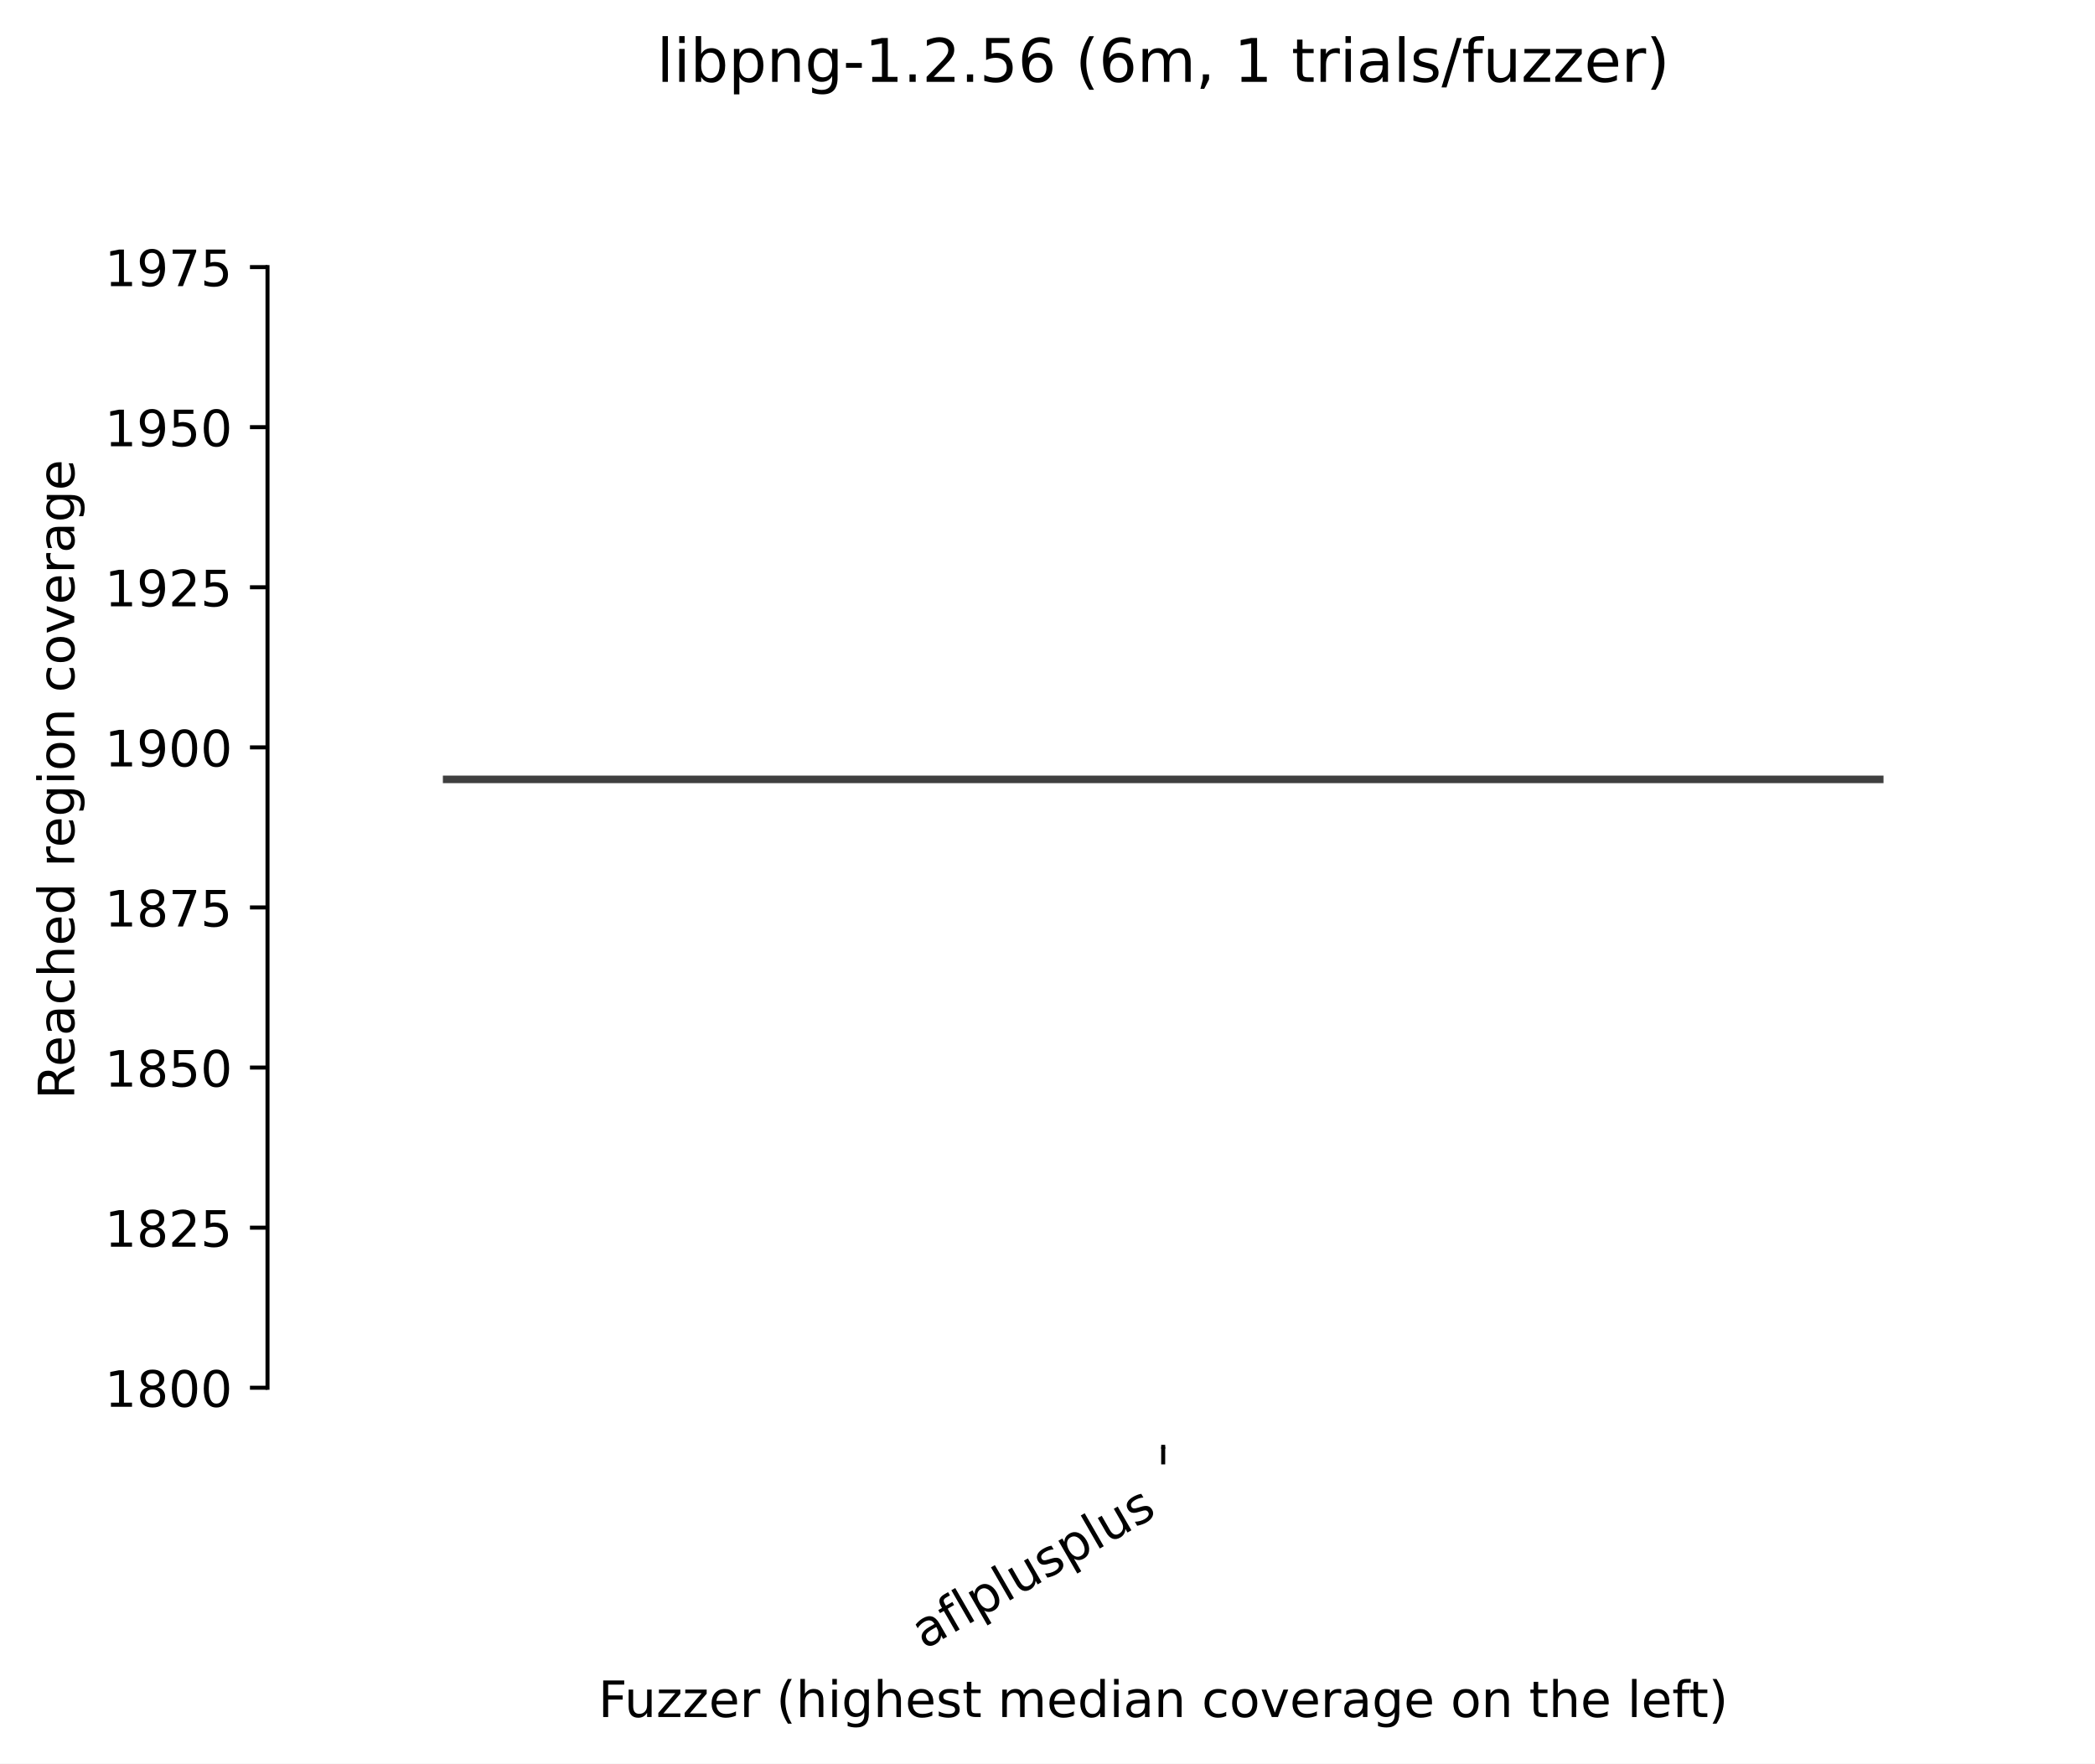
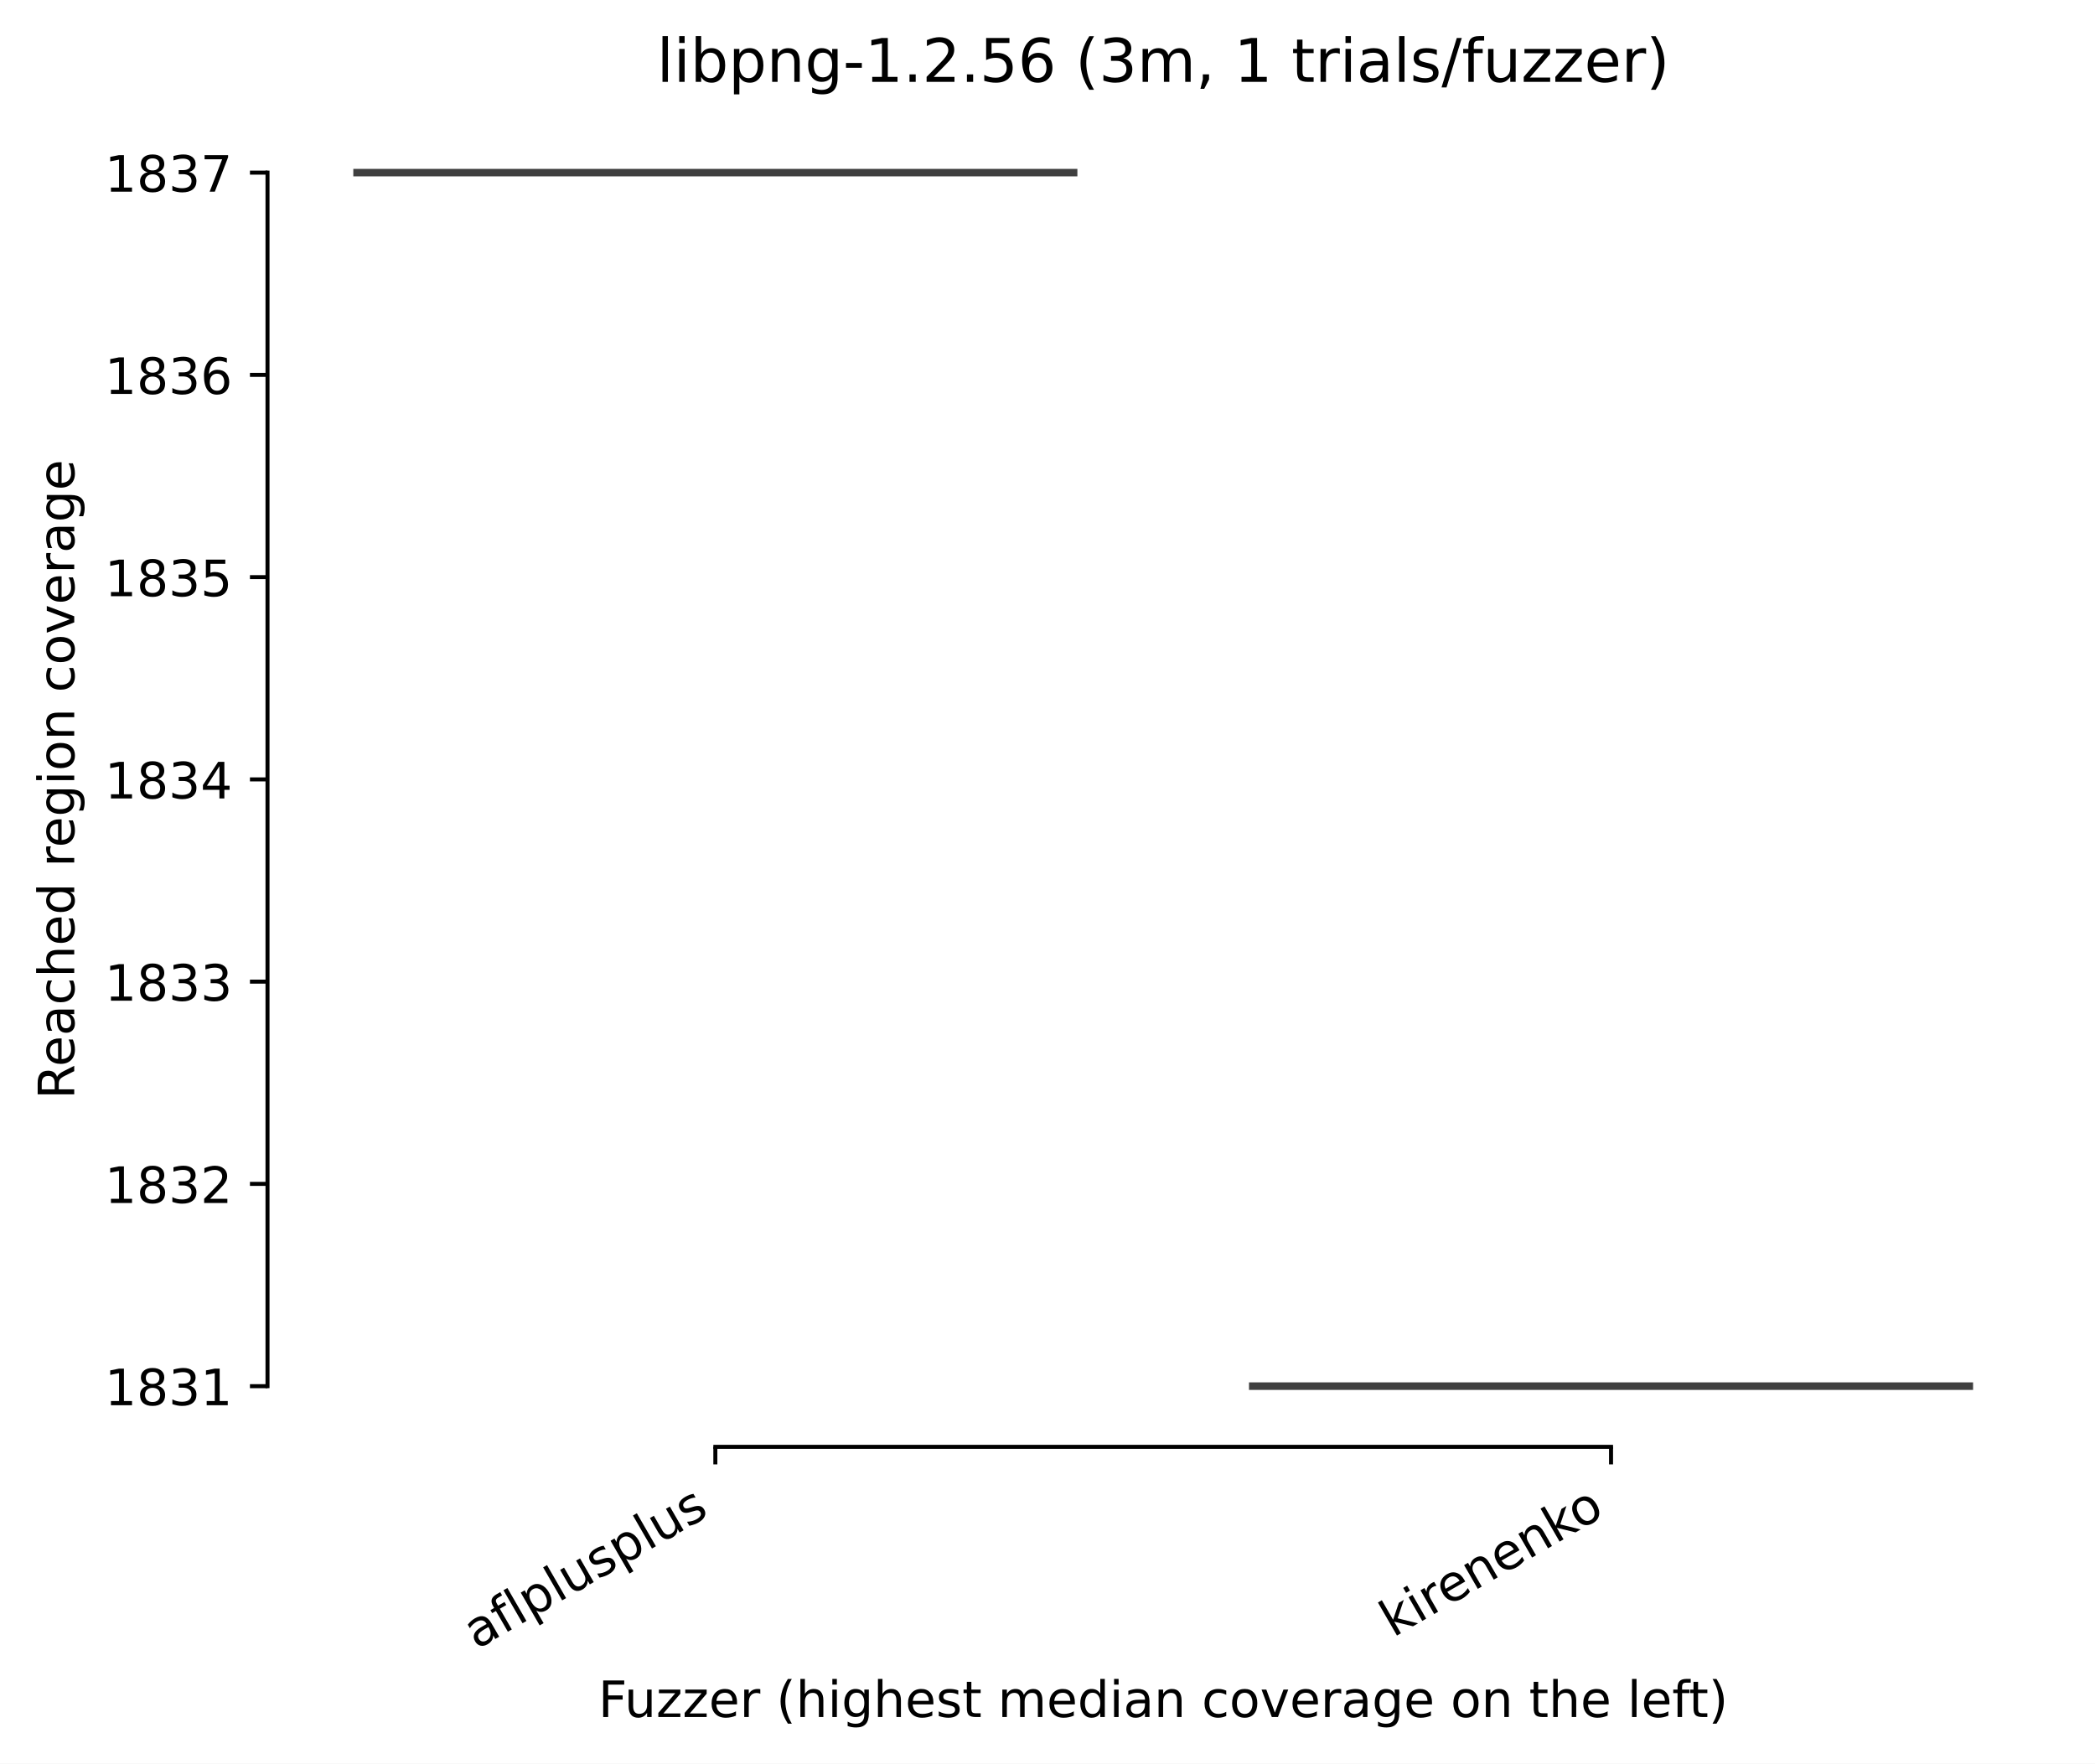
<svg xmlns="http://www.w3.org/2000/svg" xmlns:xlink="http://www.w3.org/1999/xlink" height="351.576pt" version="1.1" viewBox="0 0 417.648 351.576" width="417.648pt">
  <defs>
    <style type="text/css">*{stroke-linecap:butt;stroke-linejoin:round;}</style>
  </defs>
  <g id="figure_1">
    <g id="patch_1">
      <path d="M 0 351.576  L 417.648 351.576  L 417.648 0  L 0 0  z " style="fill:#ffffff;" />
    </g>
    <g id="axes_1">
      <g id="patch_2">
        <path d="M 53.328 288.43  L 410.448 288.43  L 410.448 22.318  L 53.328 22.318  z " style="fill:#ffffff;" />
      </g>
      <g id="matplotlib.axis_1">
        <g id="xtick_1">
          <g id="line2d_1">
            <defs>
-               <path d="M 0 0  L 0 3.5  " id="m49a116d336" style="stroke:#000000;stroke-width:0.8;" />
+               <path d="M 0 0  L 0 3.5  " id="m35f23ca3b6" style="stroke:#000000;stroke-width:0.8;" />
            </defs>
            <g>
-               <use style="stroke:#000000;stroke-width:0.8;" x="231.888" xlink:href="#m49a116d336" y="288.43" />
+               <use style="stroke:#000000;stroke-width:0.8;" x="142.608" xlink:href="#m35f23ca3b6" y="288.43" />
            </g>
          </g>
          <g id="text_1">
-             <g transform="translate(184.2791 328.8973)rotate(-30)scale(0.1 -0.1)">
+             <g transform="translate(94.99912 328.8973)rotate(-30)scale(0.1 -0.1)">
              <defs>
                <path d="M 34.281 27.484  Q 23.391 27.484 19.188 25  Q 14.984 22.516 14.984 16.5  Q 14.984 11.719 18.141 8.906  Q 21.297 6.109 26.703 6.109  Q 34.188 6.109 38.703 11.406  Q 43.219 16.703 43.219 25.484  L 43.219 27.484  z M 52.203 31.203  L 52.203 0  L 43.219 0  L 43.219 8.297  Q 40.141 3.328 35.547 0.953  Q 30.953 -1.422 24.312 -1.422  Q 15.922 -1.422 10.953 3.297  Q 6 8.016 6 15.922  Q 6 25.141 12.172 29.828  Q 18.359 34.516 30.609 34.516  L 43.219 34.516  L 43.219 35.406  Q 43.219 41.609 39.141 45  Q 35.062 48.391 27.688 48.391  Q 23 48.391 18.547 47.266  Q 14.109 46.141 10.016 43.891  L 10.016 52.203  Q 14.938 54.109 19.578 55.047  Q 24.219 56 28.609 56  Q 40.484 56 46.344 49.844  Q 52.203 43.703 52.203 31.203  z " id="DejaVuSans-97" />
                <path d="M 37.109 75.984  L 37.109 68.5  L 28.516 68.5  Q 23.688 68.5 21.797 66.547  Q 19.922 64.594 19.922 59.516  L 19.922 54.688  L 34.719 54.688  L 34.719 47.703  L 19.922 47.703  L 19.922 0  L 10.891 0  L 10.891 47.703  L 2.297 47.703  L 2.297 54.688  L 10.891 54.688  L 10.891 58.5  Q 10.891 67.625 15.141 71.797  Q 19.391 75.984 28.609 75.984  z " id="DejaVuSans-102" />
                <path d="M 9.422 75.984  L 18.406 75.984  L 18.406 0  L 9.422 0  z " id="DejaVuSans-108" />
                <path d="M 18.109 8.203  L 18.109 -20.797  L 9.078 -20.797  L 9.078 54.688  L 18.109 54.688  L 18.109 46.391  Q 20.953 51.266 25.266 53.625  Q 29.594 56 35.594 56  Q 45.562 56 51.781 48.094  Q 58.016 40.188 58.016 27.297  Q 58.016 14.406 51.781 6.484  Q 45.562 -1.422 35.594 -1.422  Q 29.594 -1.422 25.266 0.953  Q 20.953 3.328 18.109 8.203  z M 48.688 27.297  Q 48.688 37.203 44.609 42.844  Q 40.531 48.484 33.406 48.484  Q 26.266 48.484 22.188 42.844  Q 18.109 37.203 18.109 27.297  Q 18.109 17.391 22.188 11.75  Q 26.266 6.109 33.406 6.109  Q 40.531 6.109 44.609 11.75  Q 48.688 17.391 48.688 27.297  z " id="DejaVuSans-112" />
                <path d="M 8.5 21.578  L 8.5 54.688  L 17.484 54.688  L 17.484 21.922  Q 17.484 14.156 20.5 10.266  Q 23.531 6.391 29.594 6.391  Q 36.859 6.391 41.078 11.031  Q 45.312 15.672 45.312 23.688  L 45.312 54.688  L 54.297 54.688  L 54.297 0  L 45.312 0  L 45.312 8.406  Q 42.047 3.422 37.719 1  Q 33.406 -1.422 27.688 -1.422  Q 18.266 -1.422 13.375 4.438  Q 8.5 10.297 8.5 21.578  z M 31.109 56  z " id="DejaVuSans-117" />
                <path d="M 44.281 53.078  L 44.281 44.578  Q 40.484 46.531 36.375 47.5  Q 32.281 48.484 27.875 48.484  Q 21.188 48.484 17.844 46.438  Q 14.5 44.391 14.5 40.281  Q 14.5 37.156 16.891 35.375  Q 19.281 33.594 26.516 31.984  L 29.594 31.297  Q 39.156 29.25 43.188 25.516  Q 47.219 21.781 47.219 15.094  Q 47.219 7.469 41.188 3.016  Q 35.156 -1.422 24.609 -1.422  Q 20.219 -1.422 15.453 -0.562  Q 10.688 0.297 5.422 2  L 5.422 11.281  Q 10.406 8.688 15.234 7.391  Q 20.062 6.109 24.812 6.109  Q 31.156 6.109 34.562 8.281  Q 37.984 10.453 37.984 14.406  Q 37.984 18.062 35.516 20.016  Q 33.062 21.969 24.703 23.781  L 21.578 24.516  Q 13.234 26.266 9.516 29.906  Q 5.812 33.547 5.812 39.891  Q 5.812 47.609 11.281 51.797  Q 16.75 56 26.812 56  Q 31.781 56 36.172 55.266  Q 40.578 54.547 44.281 53.078  z " id="DejaVuSans-115" />
              </defs>
              <use xlink:href="#DejaVuSans-97" />
              <use x="61.279" xlink:href="#DejaVuSans-102" />
              <use x="96.484" xlink:href="#DejaVuSans-108" />
              <use x="124.268" xlink:href="#DejaVuSans-112" />
              <use x="187.744" xlink:href="#DejaVuSans-108" />
              <use x="215.527" xlink:href="#DejaVuSans-117" />
              <use x="278.906" xlink:href="#DejaVuSans-115" />
              <use x="331.006" xlink:href="#DejaVuSans-112" />
              <use x="394.482" xlink:href="#DejaVuSans-108" />
              <use x="422.266" xlink:href="#DejaVuSans-117" />
              <use x="485.645" xlink:href="#DejaVuSans-115" />
            </g>
          </g>
        </g>
-         <g id="text_2">
+         <g id="xtick_2">
+           <g id="line2d_2">
+             <g>
+               <use style="stroke:#000000;stroke-width:0.8;" x="321.168" xlink:href="#m35f23ca3b6" y="288.43" />
+             </g>
+           </g>
+           <g id="text_2">
+             <g transform="translate(277.7079 326.502)rotate(-30)scale(0.1 -0.1)">
+               <defs>
+                 <path d="M 9.078 75.984  L 18.109 75.984  L 18.109 31.109  L 44.922 54.688  L 56.391 54.688  L 27.391 29.109  L 57.625 0  L 45.906 0  L 18.109 26.703  L 18.109 0  L 9.078 0  z " id="DejaVuSans-107" />
+                 <path d="M 9.422 54.688  L 18.406 54.688  L 18.406 0  L 9.422 0  z M 9.422 75.984  L 18.406 75.984  L 18.406 64.594  L 9.422 64.594  z " id="DejaVuSans-105" />
+                 <path d="M 41.109 46.297  Q 39.594 47.172 37.812 47.578  Q 36.031 48 33.891 48  Q 26.266 48 22.188 43.047  Q 18.109 38.094 18.109 28.812  L 18.109 0  L 9.078 0  L 9.078 54.688  L 18.109 54.688  L 18.109 46.188  Q 20.953 51.172 25.484 53.578  Q 30.031 56 36.531 56  Q 37.453 56 38.578 55.875  Q 39.703 55.766 41.062 55.516  z " id="DejaVuSans-114" />
+                 <path d="M 56.203 29.594  L 56.203 25.203  L 14.891 25.203  Q 15.484 15.922 20.484 11.062  Q 25.484 6.203 34.422 6.203  Q 39.594 6.203 44.453 7.469  Q 49.312 8.734 54.109 11.281  L 54.109 2.781  Q 49.266 0.734 44.188 -0.344  Q 39.109 -1.422 33.891 -1.422  Q 20.797 -1.422 13.156 6.188  Q 5.516 13.812 5.516 26.812  Q 5.516 40.234 12.766 48.109  Q 20.016 56 32.328 56  Q 43.359 56 49.781 48.891  Q 56.203 41.797 56.203 29.594  z M 47.219 32.234  Q 47.125 39.594 43.094 43.984  Q 39.062 48.391 32.422 48.391  Q 24.906 48.391 20.391 44.141  Q 15.875 39.891 15.188 32.172  z " id="DejaVuSans-101" />
+                 <path d="M 54.891 33.016  L 54.891 0  L 45.906 0  L 45.906 32.719  Q 45.906 40.484 42.875 44.328  Q 39.844 48.188 33.797 48.188  Q 26.516 48.188 22.312 43.547  Q 18.109 38.922 18.109 30.906  L 18.109 0  L 9.078 0  L 9.078 54.688  L 18.109 54.688  L 18.109 46.188  Q 21.344 51.125 25.703 53.562  Q 30.078 56 35.797 56  Q 45.219 56 50.047 50.172  Q 54.891 44.344 54.891 33.016  z " id="DejaVuSans-110" />
+                 <path d="M 30.609 48.391  Q 23.391 48.391 19.188 42.75  Q 14.984 37.109 14.984 27.297  Q 14.984 17.484 19.156 11.844  Q 23.344 6.203 30.609 6.203  Q 37.797 6.203 41.984 11.859  Q 46.188 17.531 46.188 27.297  Q 46.188 37.016 41.984 42.703  Q 37.797 48.391 30.609 48.391  z M 30.609 56  Q 42.328 56 49.016 48.375  Q 55.719 40.766 55.719 27.297  Q 55.719 13.875 49.016 6.219  Q 42.328 -1.422 30.609 -1.422  Q 18.844 -1.422 12.172 6.219  Q 5.516 13.875 5.516 27.297  Q 5.516 40.766 12.172 48.375  Q 18.844 56 30.609 56  z " id="DejaVuSans-111" />
+               </defs>
+               <use xlink:href="#DejaVuSans-107" />
+               <use x="57.91" xlink:href="#DejaVuSans-105" />
+               <use x="85.693" xlink:href="#DejaVuSans-114" />
+               <use x="124.557" xlink:href="#DejaVuSans-101" />
+               <use x="186.08" xlink:href="#DejaVuSans-110" />
+               <use x="249.459" xlink:href="#DejaVuSans-101" />
+               <use x="310.982" xlink:href="#DejaVuSans-110" />
+               <use x="374.361" xlink:href="#DejaVuSans-107" />
+               <use x="428.646" xlink:href="#DejaVuSans-111" />
+             </g>
+           </g>
+         </g>
+         <g id="text_3">
          <g transform="translate(119.2702 342.2968)scale(0.1 -0.1)">
            <defs>
              <path d="M 9.812 72.906  L 51.703 72.906  L 51.703 64.594  L 19.672 64.594  L 19.672 43.109  L 48.578 43.109  L 48.578 34.812  L 19.672 34.812  L 19.672 0  L 9.812 0  z " id="DejaVuSans-70" />
              <path d="M 5.516 54.688  L 48.188 54.688  L 48.188 46.484  L 14.406 7.172  L 48.188 7.172  L 48.188 0  L 4.297 0  L 4.297 8.203  L 38.094 47.516  L 5.516 47.516  z " id="DejaVuSans-122" />
-               <path d="M 56.203 29.594  L 56.203 25.203  L 14.891 25.203  Q 15.484 15.922 20.484 11.062  Q 25.484 6.203 34.422 6.203  Q 39.594 6.203 44.453 7.469  Q 49.312 8.734 54.109 11.281  L 54.109 2.781  Q 49.266 0.734 44.188 -0.344  Q 39.109 -1.422 33.891 -1.422  Q 20.797 -1.422 13.156 6.188  Q 5.516 13.812 5.516 26.812  Q 5.516 40.234 12.766 48.109  Q 20.016 56 32.328 56  Q 43.359 56 49.781 48.891  Q 56.203 41.797 56.203 29.594  z M 47.219 32.234  Q 47.125 39.594 43.094 43.984  Q 39.062 48.391 32.422 48.391  Q 24.906 48.391 20.391 44.141  Q 15.875 39.891 15.188 32.172  z " id="DejaVuSans-101" />
-               <path d="M 41.109 46.297  Q 39.594 47.172 37.812 47.578  Q 36.031 48 33.891 48  Q 26.266 48 22.188 43.047  Q 18.109 38.094 18.109 28.812  L 18.109 0  L 9.078 0  L 9.078 54.688  L 18.109 54.688  L 18.109 46.188  Q 20.953 51.172 25.484 53.578  Q 30.031 56 36.531 56  Q 37.453 56 38.578 55.875  Q 39.703 55.766 41.062 55.516  z " id="DejaVuSans-114" />
              <path id="DejaVuSans-32" />
              <path d="M 31 75.875  Q 24.469 64.656 21.281 53.656  Q 18.109 42.672 18.109 31.391  Q 18.109 20.125 21.312 9.062  Q 24.516 -2 31 -13.188  L 23.188 -13.188  Q 15.875 -1.703 12.234 9.375  Q 8.594 20.453 8.594 31.391  Q 8.594 42.281 12.203 53.312  Q 15.828 64.359 23.188 75.875  z " id="DejaVuSans-40" />
              <path d="M 54.891 33.016  L 54.891 0  L 45.906 0  L 45.906 32.719  Q 45.906 40.484 42.875 44.328  Q 39.844 48.188 33.797 48.188  Q 26.516 48.188 22.312 43.547  Q 18.109 38.922 18.109 30.906  L 18.109 0  L 9.078 0  L 9.078 75.984  L 18.109 75.984  L 18.109 46.188  Q 21.344 51.125 25.703 53.562  Q 30.078 56 35.797 56  Q 45.219 56 50.047 50.172  Q 54.891 44.344 54.891 33.016  z " id="DejaVuSans-104" />
-               <path d="M 9.422 54.688  L 18.406 54.688  L 18.406 0  L 9.422 0  z M 9.422 75.984  L 18.406 75.984  L 18.406 64.594  L 9.422 64.594  z " id="DejaVuSans-105" />
              <path d="M 45.406 27.984  Q 45.406 37.75 41.375 43.109  Q 37.359 48.484 30.078 48.484  Q 22.859 48.484 18.828 43.109  Q 14.797 37.75 14.797 27.984  Q 14.797 18.266 18.828 12.891  Q 22.859 7.516 30.078 7.516  Q 37.359 7.516 41.375 12.891  Q 45.406 18.266 45.406 27.984  z M 54.391 6.781  Q 54.391 -7.172 48.188 -13.984  Q 42 -20.797 29.203 -20.797  Q 24.469 -20.797 20.266 -20.094  Q 16.062 -19.391 12.109 -17.922  L 12.109 -9.188  Q 16.062 -11.328 19.922 -12.344  Q 23.781 -13.375 27.781 -13.375  Q 36.625 -13.375 41.016 -8.766  Q 45.406 -4.156 45.406 5.172  L 45.406 9.625  Q 42.625 4.781 38.281 2.391  Q 33.938 0 27.875 0  Q 17.828 0 11.672 7.656  Q 5.516 15.328 5.516 27.984  Q 5.516 40.672 11.672 48.328  Q 17.828 56 27.875 56  Q 33.938 56 38.281 53.609  Q 42.625 51.219 45.406 46.391  L 45.406 54.688  L 54.391 54.688  z " id="DejaVuSans-103" />
              <path d="M 18.312 70.219  L 18.312 54.688  L 36.812 54.688  L 36.812 47.703  L 18.312 47.703  L 18.312 18.016  Q 18.312 11.328 20.141 9.422  Q 21.969 7.516 27.594 7.516  L 36.812 7.516  L 36.812 0  L 27.594 0  Q 17.188 0 13.234 3.875  Q 9.281 7.766 9.281 18.016  L 9.281 47.703  L 2.688 47.703  L 2.688 54.688  L 9.281 54.688  L 9.281 70.219  z " id="DejaVuSans-116" />
              <path d="M 52 44.188  Q 55.375 50.25 60.062 53.125  Q 64.75 56 71.094 56  Q 79.641 56 84.281 50.016  Q 88.922 44.047 88.922 33.016  L 88.922 0  L 79.891 0  L 79.891 32.719  Q 79.891 40.578 77.094 44.375  Q 74.312 48.188 68.609 48.188  Q 61.625 48.188 57.562 43.547  Q 53.516 38.922 53.516 30.906  L 53.516 0  L 44.484 0  L 44.484 32.719  Q 44.484 40.625 41.703 44.406  Q 38.922 48.188 33.109 48.188  Q 26.219 48.188 22.156 43.531  Q 18.109 38.875 18.109 30.906  L 18.109 0  L 9.078 0  L 9.078 54.688  L 18.109 54.688  L 18.109 46.188  Q 21.188 51.219 25.484 53.609  Q 29.781 56 35.688 56  Q 41.656 56 45.828 52.969  Q 50 49.953 52 44.188  z " id="DejaVuSans-109" />
              <path d="M 45.406 46.391  L 45.406 75.984  L 54.391 75.984  L 54.391 0  L 45.406 0  L 45.406 8.203  Q 42.578 3.328 38.25 0.953  Q 33.938 -1.422 27.875 -1.422  Q 17.969 -1.422 11.734 6.484  Q 5.516 14.406 5.516 27.297  Q 5.516 40.188 11.734 48.094  Q 17.969 56 27.875 56  Q 33.938 56 38.25 53.625  Q 42.578 51.266 45.406 46.391  z M 14.797 27.297  Q 14.797 17.391 18.875 11.75  Q 22.953 6.109 30.078 6.109  Q 37.203 6.109 41.297 11.75  Q 45.406 17.391 45.406 27.297  Q 45.406 37.203 41.297 42.844  Q 37.203 48.484 30.078 48.484  Q 22.953 48.484 18.875 42.844  Q 14.797 37.203 14.797 27.297  z " id="DejaVuSans-100" />
-               <path d="M 54.891 33.016  L 54.891 0  L 45.906 0  L 45.906 32.719  Q 45.906 40.484 42.875 44.328  Q 39.844 48.188 33.797 48.188  Q 26.516 48.188 22.312 43.547  Q 18.109 38.922 18.109 30.906  L 18.109 0  L 9.078 0  L 9.078 54.688  L 18.109 54.688  L 18.109 46.188  Q 21.344 51.125 25.703 53.562  Q 30.078 56 35.797 56  Q 45.219 56 50.047 50.172  Q 54.891 44.344 54.891 33.016  z " id="DejaVuSans-110" />
              <path d="M 48.781 52.594  L 48.781 44.188  Q 44.969 46.297 41.141 47.344  Q 37.312 48.391 33.406 48.391  Q 24.656 48.391 19.812 42.844  Q 14.984 37.312 14.984 27.297  Q 14.984 17.281 19.812 11.734  Q 24.656 6.203 33.406 6.203  Q 37.312 6.203 41.141 7.25  Q 44.969 8.297 48.781 10.406  L 48.781 2.094  Q 45.016 0.344 40.984 -0.531  Q 36.969 -1.422 32.422 -1.422  Q 20.062 -1.422 12.781 6.344  Q 5.516 14.109 5.516 27.297  Q 5.516 40.672 12.859 48.328  Q 20.219 56 33.016 56  Q 37.156 56 41.109 55.141  Q 45.062 54.297 48.781 52.594  z " id="DejaVuSans-99" />
-               <path d="M 30.609 48.391  Q 23.391 48.391 19.188 42.75  Q 14.984 37.109 14.984 27.297  Q 14.984 17.484 19.156 11.844  Q 23.344 6.203 30.609 6.203  Q 37.797 6.203 41.984 11.859  Q 46.188 17.531 46.188 27.297  Q 46.188 37.016 41.984 42.703  Q 37.797 48.391 30.609 48.391  z M 30.609 56  Q 42.328 56 49.016 48.375  Q 55.719 40.766 55.719 27.297  Q 55.719 13.875 49.016 6.219  Q 42.328 -1.422 30.609 -1.422  Q 18.844 -1.422 12.172 6.219  Q 5.516 13.875 5.516 27.297  Q 5.516 40.766 12.172 48.375  Q 18.844 56 30.609 56  z " id="DejaVuSans-111" />
              <path d="M 2.984 54.688  L 12.5 54.688  L 29.594 8.797  L 46.688 54.688  L 56.203 54.688  L 35.688 0  L 23.484 0  z " id="DejaVuSans-118" />
              <path d="M 8.016 75.875  L 15.828 75.875  Q 23.141 64.359 26.781 53.312  Q 30.422 42.281 30.422 31.391  Q 30.422 20.453 26.781 9.375  Q 23.141 -1.703 15.828 -13.188  L 8.016 -13.188  Q 14.5 -2 17.703 9.062  Q 20.906 20.125 20.906 31.391  Q 20.906 42.672 17.703 53.656  Q 14.5 64.656 8.016 75.875  z " id="DejaVuSans-41" />
            </defs>
            <use xlink:href="#DejaVuSans-70" />
            <use x="52.02" xlink:href="#DejaVuSans-117" />
            <use x="115.398" xlink:href="#DejaVuSans-122" />
            <use x="167.889" xlink:href="#DejaVuSans-122" />
            <use x="220.379" xlink:href="#DejaVuSans-101" />
            <use x="281.902" xlink:href="#DejaVuSans-114" />
            <use x="323.016" xlink:href="#DejaVuSans-32" />
            <use x="354.803" xlink:href="#DejaVuSans-40" />
            <use x="393.816" xlink:href="#DejaVuSans-104" />
            <use x="457.195" xlink:href="#DejaVuSans-105" />
            <use x="484.979" xlink:href="#DejaVuSans-103" />
            <use x="548.455" xlink:href="#DejaVuSans-104" />
            <use x="611.834" xlink:href="#DejaVuSans-101" />
            <use x="673.357" xlink:href="#DejaVuSans-115" />
            <use x="725.457" xlink:href="#DejaVuSans-116" />
            <use x="764.666" xlink:href="#DejaVuSans-32" />
            <use x="796.453" xlink:href="#DejaVuSans-109" />
            <use x="893.865" xlink:href="#DejaVuSans-101" />
            <use x="955.389" xlink:href="#DejaVuSans-100" />
            <use x="1018.865" xlink:href="#DejaVuSans-105" />
            <use x="1046.648" xlink:href="#DejaVuSans-97" />
            <use x="1107.928" xlink:href="#DejaVuSans-110" />
            <use x="1171.307" xlink:href="#DejaVuSans-32" />
            <use x="1203.094" xlink:href="#DejaVuSans-99" />
            <use x="1258.074" xlink:href="#DejaVuSans-111" />
            <use x="1319.256" xlink:href="#DejaVuSans-118" />
            <use x="1378.436" xlink:href="#DejaVuSans-101" />
            <use x="1439.959" xlink:href="#DejaVuSans-114" />
            <use x="1481.072" xlink:href="#DejaVuSans-97" />
            <use x="1542.352" xlink:href="#DejaVuSans-103" />
            <use x="1605.828" xlink:href="#DejaVuSans-101" />
            <use x="1667.352" xlink:href="#DejaVuSans-32" />
            <use x="1699.139" xlink:href="#DejaVuSans-111" />
            <use x="1760.32" xlink:href="#DejaVuSans-110" />
            <use x="1823.699" xlink:href="#DejaVuSans-32" />
            <use x="1855.486" xlink:href="#DejaVuSans-116" />
            <use x="1894.695" xlink:href="#DejaVuSans-104" />
            <use x="1958.074" xlink:href="#DejaVuSans-101" />
            <use x="2019.598" xlink:href="#DejaVuSans-32" />
            <use x="2051.385" xlink:href="#DejaVuSans-108" />
            <use x="2079.168" xlink:href="#DejaVuSans-101" />
            <use x="2140.691" xlink:href="#DejaVuSans-102" />
            <use x="2174.146" xlink:href="#DejaVuSans-116" />
            <use x="2213.355" xlink:href="#DejaVuSans-41" />
          </g>
        </g>
      </g>
      <g id="matplotlib.axis_2">
        <g id="ytick_1">
-           <g id="line2d_2">
+           <g id="line2d_3">
            <defs>
-               <path d="M 0 0  L -3.5 0  " id="m4b6d399673" style="stroke:#000000;stroke-width:0.8;" />
+               <path d="M 0 0  L -3.5 0  " id="ma2c8bda6f2" style="stroke:#000000;stroke-width:0.8;" />
            </defs>
            <g>
-               <use style="stroke:#000000;stroke-width:0.8;" x="53.328" xlink:href="#m4b6d399673" y="276.653" />
-             </g>
-           </g>
-           <g id="text_3">
-             <g transform="translate(20.87813 280.4525)scale(0.1 -0.1)">
+               <use style="stroke:#000000;stroke-width:0.8;" x="53.328" xlink:href="#ma2c8bda6f2" y="276.334" />
+             </g>
+           </g>
+           <g id="text_4">
+             <g transform="translate(20.87813 280.1333)scale(0.1 -0.1)">
              <defs>
                <path d="M 12.406 8.297  L 28.516 8.297  L 28.516 63.922  L 10.984 60.406  L 10.984 69.391  L 28.422 72.906  L 38.281 72.906  L 38.281 8.297  L 54.391 8.297  L 54.391 0  L 12.406 0  z " id="DejaVuSans-49" />
                <path d="M 31.781 34.625  Q 24.75 34.625 20.719 30.859  Q 16.703 27.094 16.703 20.516  Q 16.703 13.922 20.719 10.156  Q 24.75 6.391 31.781 6.391  Q 38.812 6.391 42.859 10.172  Q 46.922 13.969 46.922 20.516  Q 46.922 27.094 42.891 30.859  Q 38.875 34.625 31.781 34.625  z M 21.922 38.812  Q 15.578 40.375 12.031 44.719  Q 8.5 49.078 8.5 55.328  Q 8.5 64.062 14.719 69.141  Q 20.953 74.219 31.781 74.219  Q 42.672 74.219 48.875 69.141  Q 55.078 64.062 55.078 55.328  Q 55.078 49.078 51.531 44.719  Q 48 40.375 41.703 38.812  Q 48.828 37.156 52.797 32.312  Q 56.781 27.484 56.781 20.516  Q 56.781 9.906 50.312 4.234  Q 43.844 -1.422 31.781 -1.422  Q 19.734 -1.422 13.25 4.234  Q 6.781 9.906 6.781 20.516  Q 6.781 27.484 10.781 32.312  Q 14.797 37.156 21.922 38.812  z M 18.312 54.391  Q 18.312 48.734 21.844 45.562  Q 25.391 42.391 31.781 42.391  Q 38.141 42.391 41.719 45.562  Q 45.312 48.734 45.312 54.391  Q 45.312 60.062 41.719 63.234  Q 38.141 66.406 31.781 66.406  Q 25.391 66.406 21.844 63.234  Q 18.312 60.062 18.312 54.391  z " id="DejaVuSans-56" />
-                 <path d="M 31.781 66.406  Q 24.172 66.406 20.328 58.906  Q 16.5 51.422 16.5 36.375  Q 16.5 21.391 20.328 13.891  Q 24.172 6.391 31.781 6.391  Q 39.453 6.391 43.281 13.891  Q 47.125 21.391 47.125 36.375  Q 47.125 51.422 43.281 58.906  Q 39.453 66.406 31.781 66.406  z M 31.781 74.219  Q 44.047 74.219 50.516 64.516  Q 56.984 54.828 56.984 36.375  Q 56.984 17.969 50.516 8.266  Q 44.047 -1.422 31.781 -1.422  Q 19.531 -1.422 13.062 8.266  Q 6.594 17.969 6.594 36.375  Q 6.594 54.828 13.062 64.516  Q 19.531 74.219 31.781 74.219  z " id="DejaVuSans-48" />
-               </defs>
-               <use xlink:href="#DejaVuSans-49" />
-               <use x="63.623" xlink:href="#DejaVuSans-56" />
-               <use x="127.246" xlink:href="#DejaVuSans-48" />
-               <use x="190.869" xlink:href="#DejaVuSans-48" />
+                 <path d="M 40.578 39.312  Q 47.656 37.797 51.625 33  Q 55.609 28.219 55.609 21.188  Q 55.609 10.406 48.188 4.484  Q 40.766 -1.422 27.094 -1.422  Q 22.516 -1.422 17.656 -0.516  Q 12.797 0.391 7.625 2.203  L 7.625 11.719  Q 11.719 9.328 16.594 8.109  Q 21.484 6.891 26.812 6.891  Q 36.078 6.891 40.938 10.547  Q 45.797 14.203 45.797 21.188  Q 45.797 27.641 41.281 31.266  Q 36.766 34.906 28.719 34.906  L 20.219 34.906  L 20.219 43.016  L 29.109 43.016  Q 36.375 43.016 40.234 45.922  Q 44.094 48.828 44.094 54.297  Q 44.094 59.906 40.109 62.906  Q 36.141 65.922 28.719 65.922  Q 24.656 65.922 20.016 65.031  Q 15.375 64.156 9.812 62.312  L 9.812 71.094  Q 15.438 72.656 20.344 73.438  Q 25.25 74.219 29.594 74.219  Q 40.828 74.219 47.359 69.109  Q 53.906 64.016 53.906 55.328  Q 53.906 49.266 50.438 45.094  Q 46.969 40.922 40.578 39.312  z " id="DejaVuSans-51" />
+               </defs>
+               <use xlink:href="#DejaVuSans-49" />
+               <use x="63.623" xlink:href="#DejaVuSans-56" />
+               <use x="127.246" xlink:href="#DejaVuSans-51" />
+               <use x="190.869" xlink:href="#DejaVuSans-49" />
            </g>
          </g>
        </g>
        <g id="ytick_2">
-           <g id="line2d_3">
-             <g>
-               <use style="stroke:#000000;stroke-width:0.8;" x="53.328" xlink:href="#m4b6d399673" y="244.738" />
-             </g>
-           </g>
-           <g id="text_4">
-             <g transform="translate(20.87813 248.5369)scale(0.1 -0.1)">
+           <g id="line2d_4">
+             <g>
+               <use style="stroke:#000000;stroke-width:0.8;" x="53.328" xlink:href="#ma2c8bda6f2" y="236.014" />
+             </g>
+           </g>
+           <g id="text_5">
+             <g transform="translate(20.87813 239.8133)scale(0.1 -0.1)">
              <defs>
                <path d="M 19.188 8.297  L 53.609 8.297  L 53.609 0  L 7.328 0  L 7.328 8.297  Q 12.938 14.109 22.625 23.891  Q 32.328 33.688 34.812 36.531  Q 39.547 41.844 41.422 45.531  Q 43.312 49.219 43.312 52.781  Q 43.312 58.594 39.234 62.25  Q 35.156 65.922 28.609 65.922  Q 23.969 65.922 18.812 64.312  Q 13.672 62.703 7.812 59.422  L 7.812 69.391  Q 13.766 71.781 18.938 73  Q 24.125 74.219 28.422 74.219  Q 39.75 74.219 46.484 68.547  Q 53.219 62.891 53.219 53.422  Q 53.219 48.922 51.531 44.891  Q 49.859 40.875 45.406 35.406  Q 44.188 33.984 37.641 27.219  Q 31.109 20.453 19.188 8.297  z " id="DejaVuSans-50" />
+               </defs>
+               <use xlink:href="#DejaVuSans-49" />
+               <use x="63.623" xlink:href="#DejaVuSans-56" />
+               <use x="127.246" xlink:href="#DejaVuSans-51" />
+               <use x="190.869" xlink:href="#DejaVuSans-50" />
+             </g>
+           </g>
+         </g>
+         <g id="ytick_3">
+           <g id="line2d_5">
+             <g>
+               <use style="stroke:#000000;stroke-width:0.8;" x="53.328" xlink:href="#ma2c8bda6f2" y="195.694" />
+             </g>
+           </g>
+           <g id="text_6">
+             <g transform="translate(20.87813 199.4933)scale(0.1 -0.1)">
+               <use xlink:href="#DejaVuSans-49" />
+               <use x="63.623" xlink:href="#DejaVuSans-56" />
+               <use x="127.246" xlink:href="#DejaVuSans-51" />
+               <use x="190.869" xlink:href="#DejaVuSans-51" />
+             </g>
+           </g>
+         </g>
+         <g id="ytick_4">
+           <g id="line2d_6">
+             <g>
+               <use style="stroke:#000000;stroke-width:0.8;" x="53.328" xlink:href="#ma2c8bda6f2" y="155.374" />
+             </g>
+           </g>
+           <g id="text_7">
+             <g transform="translate(20.87813 159.1733)scale(0.1 -0.1)">
+               <defs>
+                 <path d="M 37.797 64.312  L 12.891 25.391  L 37.797 25.391  z M 35.203 72.906  L 47.609 72.906  L 47.609 25.391  L 58.016 25.391  L 58.016 17.188  L 47.609 17.188  L 47.609 0  L 37.797 0  L 37.797 17.188  L 4.891 17.188  L 4.891 26.703  z " id="DejaVuSans-52" />
+               </defs>
+               <use xlink:href="#DejaVuSans-49" />
+               <use x="63.623" xlink:href="#DejaVuSans-56" />
+               <use x="127.246" xlink:href="#DejaVuSans-51" />
+               <use x="190.869" xlink:href="#DejaVuSans-52" />
+             </g>
+           </g>
+         </g>
+         <g id="ytick_5">
+           <g id="line2d_7">
+             <g>
+               <use style="stroke:#000000;stroke-width:0.8;" x="53.328" xlink:href="#ma2c8bda6f2" y="115.054" />
+             </g>
+           </g>
+           <g id="text_8">
+             <g transform="translate(20.87813 118.8533)scale(0.1 -0.1)">
+               <defs>
                <path d="M 10.797 72.906  L 49.516 72.906  L 49.516 64.594  L 19.828 64.594  L 19.828 46.734  Q 21.969 47.469 24.109 47.828  Q 26.266 48.188 28.422 48.188  Q 40.625 48.188 47.75 41.5  Q 54.891 34.812 54.891 23.391  Q 54.891 11.625 47.562 5.094  Q 40.234 -1.422 26.906 -1.422  Q 22.312 -1.422 17.547 -0.641  Q 12.797 0.141 7.719 1.703  L 7.719 11.625  Q 12.109 9.234 16.797 8.062  Q 21.484 6.891 26.703 6.891  Q 35.156 6.891 40.078 11.328  Q 45.016 15.766 45.016 23.391  Q 45.016 31 40.078 35.438  Q 35.156 39.891 26.703 39.891  Q 22.75 39.891 18.812 39.016  Q 14.891 38.141 10.797 36.281  z " id="DejaVuSans-53" />
              </defs>
              <use xlink:href="#DejaVuSans-49" />
              <use x="63.623" xlink:href="#DejaVuSans-56" />
-               <use x="127.246" xlink:href="#DejaVuSans-50" />
+               <use x="127.246" xlink:href="#DejaVuSans-51" />
              <use x="190.869" xlink:href="#DejaVuSans-53" />
            </g>
          </g>
        </g>
-         <g id="ytick_3">
-           <g id="line2d_4">
-             <g>
-               <use style="stroke:#000000;stroke-width:0.8;" x="53.328" xlink:href="#m4b6d399673" y="212.822" />
-             </g>
-           </g>
-           <g id="text_5">
-             <g transform="translate(20.87813 216.6214)scale(0.1 -0.1)">
-               <use xlink:href="#DejaVuSans-49" />
-               <use x="63.623" xlink:href="#DejaVuSans-56" />
-               <use x="127.246" xlink:href="#DejaVuSans-53" />
-               <use x="190.869" xlink:href="#DejaVuSans-48" />
-             </g>
-           </g>
-         </g>
-         <g id="ytick_4">
-           <g id="line2d_5">
-             <g>
-               <use style="stroke:#000000;stroke-width:0.8;" x="53.328" xlink:href="#m4b6d399673" y="180.907" />
-             </g>
-           </g>
-           <g id="text_6">
-             <g transform="translate(20.87813 184.7058)scale(0.1 -0.1)">
+         <g id="ytick_6">
+           <g id="line2d_8">
+             <g>
+               <use style="stroke:#000000;stroke-width:0.8;" x="53.328" xlink:href="#ma2c8bda6f2" y="74.734" />
+             </g>
+           </g>
+           <g id="text_9">
+             <g transform="translate(20.87813 78.53334)scale(0.1 -0.1)">
+               <defs>
+                 <path d="M 33.016 40.375  Q 26.375 40.375 22.484 35.828  Q 18.609 31.297 18.609 23.391  Q 18.609 15.531 22.484 10.953  Q 26.375 6.391 33.016 6.391  Q 39.656 6.391 43.531 10.953  Q 47.406 15.531 47.406 23.391  Q 47.406 31.297 43.531 35.828  Q 39.656 40.375 33.016 40.375  z M 52.594 71.297  L 52.594 62.312  Q 48.875 64.062 45.094 64.984  Q 41.312 65.922 37.594 65.922  Q 27.828 65.922 22.672 59.328  Q 17.531 52.734 16.797 39.406  Q 19.672 43.656 24.016 45.922  Q 28.375 48.188 33.594 48.188  Q 44.578 48.188 50.953 41.516  Q 57.328 34.859 57.328 23.391  Q 57.328 12.156 50.688 5.359  Q 44.047 -1.422 33.016 -1.422  Q 20.359 -1.422 13.672 8.266  Q 6.984 17.969 6.984 36.375  Q 6.984 53.656 15.188 63.938  Q 23.391 74.219 37.203 74.219  Q 40.922 74.219 44.703 73.484  Q 48.484 72.75 52.594 71.297  z " id="DejaVuSans-54" />
+               </defs>
+               <use xlink:href="#DejaVuSans-49" />
+               <use x="63.623" xlink:href="#DejaVuSans-56" />
+               <use x="127.246" xlink:href="#DejaVuSans-51" />
+               <use x="190.869" xlink:href="#DejaVuSans-54" />
+             </g>
+           </g>
+         </g>
+         <g id="ytick_7">
+           <g id="line2d_9">
+             <g>
+               <use style="stroke:#000000;stroke-width:0.8;" x="53.328" xlink:href="#ma2c8bda6f2" y="34.414" />
+             </g>
+           </g>
+           <g id="text_10">
+             <g transform="translate(20.87813 38.21334)scale(0.1 -0.1)">
              <defs>
                <path d="M 8.203 72.906  L 55.078 72.906  L 55.078 68.703  L 28.609 0  L 18.312 0  L 43.219 64.594  L 8.203 64.594  z " id="DejaVuSans-55" />
              </defs>
              <use xlink:href="#DejaVuSans-49" />
              <use x="63.623" xlink:href="#DejaVuSans-56" />
-               <use x="127.246" xlink:href="#DejaVuSans-55" />
-               <use x="190.869" xlink:href="#DejaVuSans-53" />
-             </g>
-           </g>
-         </g>
-         <g id="ytick_5">
-           <g id="line2d_6">
-             <g>
-               <use style="stroke:#000000;stroke-width:0.8;" x="53.328" xlink:href="#m4b6d399673" y="148.991" />
-             </g>
-           </g>
-           <g id="text_7">
-             <g transform="translate(20.87813 152.7902)scale(0.1 -0.1)">
-               <defs>
-                 <path d="M 10.984 1.516  L 10.984 10.5  Q 14.703 8.734 18.5 7.812  Q 22.312 6.891 25.984 6.891  Q 35.75 6.891 40.891 13.453  Q 46.047 20.016 46.781 33.406  Q 43.953 29.203 39.594 26.953  Q 35.25 24.703 29.984 24.703  Q 19.047 24.703 12.672 31.312  Q 6.297 37.938 6.297 49.422  Q 6.297 60.641 12.938 67.422  Q 19.578 74.219 30.609 74.219  Q 43.266 74.219 49.922 64.516  Q 56.594 54.828 56.594 36.375  Q 56.594 19.141 48.406 8.859  Q 40.234 -1.422 26.422 -1.422  Q 22.703 -1.422 18.891 -0.688  Q 15.094 0.047 10.984 1.516  z M 30.609 32.422  Q 37.25 32.422 41.125 36.953  Q 45.016 41.5 45.016 49.422  Q 45.016 57.281 41.125 61.844  Q 37.25 66.406 30.609 66.406  Q 23.969 66.406 20.094 61.844  Q 16.219 57.281 16.219 49.422  Q 16.219 41.5 20.094 36.953  Q 23.969 32.422 30.609 32.422  z " id="DejaVuSans-57" />
-               </defs>
-               <use xlink:href="#DejaVuSans-49" />
-               <use x="63.623" xlink:href="#DejaVuSans-57" />
-               <use x="127.246" xlink:href="#DejaVuSans-48" />
-               <use x="190.869" xlink:href="#DejaVuSans-48" />
-             </g>
-           </g>
-         </g>
-         <g id="ytick_6">
-           <g id="line2d_7">
-             <g>
-               <use style="stroke:#000000;stroke-width:0.8;" x="53.328" xlink:href="#m4b6d399673" y="117.075" />
-             </g>
-           </g>
-           <g id="text_8">
-             <g transform="translate(20.87813 120.8747)scale(0.1 -0.1)">
-               <use xlink:href="#DejaVuSans-49" />
-               <use x="63.623" xlink:href="#DejaVuSans-57" />
-               <use x="127.246" xlink:href="#DejaVuSans-50" />
-               <use x="190.869" xlink:href="#DejaVuSans-53" />
-             </g>
-           </g>
-         </g>
-         <g id="ytick_7">
-           <g id="line2d_8">
-             <g>
-               <use style="stroke:#000000;stroke-width:0.8;" x="53.328" xlink:href="#m4b6d399673" y="85.16" />
-             </g>
-           </g>
-           <g id="text_9">
-             <g transform="translate(20.87813 88.9591)scale(0.1 -0.1)">
-               <use xlink:href="#DejaVuSans-49" />
-               <use x="63.623" xlink:href="#DejaVuSans-57" />
-               <use x="127.246" xlink:href="#DejaVuSans-53" />
-               <use x="190.869" xlink:href="#DejaVuSans-48" />
-             </g>
-           </g>
-         </g>
-         <g id="ytick_8">
-           <g id="line2d_9">
-             <g>
-               <use style="stroke:#000000;stroke-width:0.8;" x="53.328" xlink:href="#m4b6d399673" y="53.244" />
-             </g>
-           </g>
-           <g id="text_10">
-             <g transform="translate(20.87813 57.04353)scale(0.1 -0.1)">
-               <use xlink:href="#DejaVuSans-49" />
-               <use x="63.623" xlink:href="#DejaVuSans-57" />
-               <use x="127.246" xlink:href="#DejaVuSans-55" />
-               <use x="190.869" xlink:href="#DejaVuSans-53" />
+               <use x="127.246" xlink:href="#DejaVuSans-51" />
+               <use x="190.869" xlink:href="#DejaVuSans-55" />
            </g>
          </g>
        </g>
        <g id="text_11">
          <g transform="translate(14.79844 219.1366)rotate(-90)scale(0.1 -0.1)">
            <defs>
              <path d="M 44.391 34.188  Q 47.562 33.109 50.562 29.594  Q 53.562 26.078 56.594 19.922  L 66.609 0  L 56 0  L 46.688 18.703  Q 43.062 26.031 39.672 28.422  Q 36.281 30.812 30.422 30.812  L 19.672 30.812  L 19.672 0  L 9.812 0  L 9.812 72.906  L 32.078 72.906  Q 44.578 72.906 50.734 67.672  Q 56.891 62.453 56.891 51.906  Q 56.891 45.016 53.688 40.469  Q 50.484 35.938 44.391 34.188  z M 19.672 64.797  L 19.672 38.922  L 32.078 38.922  Q 39.203 38.922 42.844 42.219  Q 46.484 45.516 46.484 51.906  Q 46.484 58.297 42.844 61.547  Q 39.203 64.797 32.078 64.797  z " id="DejaVuSans-82" />
            </defs>
            <use xlink:href="#DejaVuSans-82" />
            <use x="64.982" xlink:href="#DejaVuSans-101" />
            <use x="126.506" xlink:href="#DejaVuSans-97" />
            <use x="187.785" xlink:href="#DejaVuSans-99" />
            <use x="242.766" xlink:href="#DejaVuSans-104" />
            <use x="306.145" xlink:href="#DejaVuSans-101" />
            <use x="367.668" xlink:href="#DejaVuSans-100" />
            <use x="431.145" xlink:href="#DejaVuSans-32" />
            <use x="462.932" xlink:href="#DejaVuSans-114" />
            <use x="501.795" xlink:href="#DejaVuSans-101" />
            <use x="563.318" xlink:href="#DejaVuSans-103" />
            <use x="626.795" xlink:href="#DejaVuSans-105" />
            <use x="654.578" xlink:href="#DejaVuSans-111" />
            <use x="715.76" xlink:href="#DejaVuSans-110" />
            <use x="779.139" xlink:href="#DejaVuSans-32" />
            <use x="810.926" xlink:href="#DejaVuSans-99" />
            <use x="865.906" xlink:href="#DejaVuSans-111" />
            <use x="927.088" xlink:href="#DejaVuSans-118" />
            <use x="986.268" xlink:href="#DejaVuSans-101" />
            <use x="1047.791" xlink:href="#DejaVuSans-114" />
            <use x="1088.904" xlink:href="#DejaVuSans-97" />
            <use x="1150.184" xlink:href="#DejaVuSans-103" />
            <use x="1213.66" xlink:href="#DejaVuSans-101" />
          </g>
        </g>
      </g>
      <g id="line2d_10">
-         <path clip-path="url(#pceb2b38442)" d="M 89.04 155.374  L 374.736 155.374  " style="fill:none;stroke:#3f3f3f;stroke-linecap:square;stroke-width:1.5;" />
+         <path clip-path="url(#pd6070570f3)" d="M 71.184 34.414  L 214.032 34.414  " style="fill:none;stroke:#3f3f3f;stroke-linecap:square;stroke-width:1.5;" />
+       </g>
+       <g id="line2d_11">
+         <path clip-path="url(#pd6070570f3)" d="M 249.744 276.334  L 392.592 276.334  " style="fill:none;stroke:#3f3f3f;stroke-linecap:square;stroke-width:1.5;" />
      </g>
      <g id="patch_3">
-         <path d="M 53.328 276.653  L 53.328 53.244  " style="fill:none;stroke:#000000;stroke-linecap:square;stroke-linejoin:miter;stroke-width:0.8;" />
+         <path d="M 53.328 276.334  L 53.328 34.414  " style="fill:none;stroke:#000000;stroke-linecap:square;stroke-linejoin:miter;stroke-width:0.8;" />
      </g>
      <g id="patch_4">
-         <path d="M 231.888 288.43  L 231.888 288.43  " style="fill:none;stroke:#000000;stroke-linecap:square;stroke-linejoin:miter;stroke-width:0.8;" />
+         <path d="M 142.608 288.43  L 321.168 288.43  " style="fill:none;stroke:#000000;stroke-linecap:square;stroke-linejoin:miter;stroke-width:0.8;" />
      </g>
      <g id="text_12">
        <g transform="translate(130.94 16.31812)scale(0.12 -0.12)">
          <defs>
            <path d="M 48.688 27.297  Q 48.688 37.203 44.609 42.844  Q 40.531 48.484 33.406 48.484  Q 26.266 48.484 22.188 42.844  Q 18.109 37.203 18.109 27.297  Q 18.109 17.391 22.188 11.75  Q 26.266 6.109 33.406 6.109  Q 40.531 6.109 44.609 11.75  Q 48.688 17.391 48.688 27.297  z M 18.109 46.391  Q 20.953 51.266 25.266 53.625  Q 29.594 56 35.594 56  Q 45.562 56 51.781 48.094  Q 58.016 40.188 58.016 27.297  Q 58.016 14.406 51.781 6.484  Q 45.562 -1.422 35.594 -1.422  Q 29.594 -1.422 25.266 0.953  Q 20.953 3.328 18.109 8.203  L 18.109 0  L 9.078 0  L 9.078 75.984  L 18.109 75.984  z " id="DejaVuSans-98" />
            <path d="M 4.891 31.391  L 31.203 31.391  L 31.203 23.391  L 4.891 23.391  z " id="DejaVuSans-45" />
            <path d="M 10.688 12.406  L 21 12.406  L 21 0  L 10.688 0  z " id="DejaVuSans-46" />
-             <path d="M 33.016 40.375  Q 26.375 40.375 22.484 35.828  Q 18.609 31.297 18.609 23.391  Q 18.609 15.531 22.484 10.953  Q 26.375 6.391 33.016 6.391  Q 39.656 6.391 43.531 10.953  Q 47.406 15.531 47.406 23.391  Q 47.406 31.297 43.531 35.828  Q 39.656 40.375 33.016 40.375  z M 52.594 71.297  L 52.594 62.312  Q 48.875 64.062 45.094 64.984  Q 41.312 65.922 37.594 65.922  Q 27.828 65.922 22.672 59.328  Q 17.531 52.734 16.797 39.406  Q 19.672 43.656 24.016 45.922  Q 28.375 48.188 33.594 48.188  Q 44.578 48.188 50.953 41.516  Q 57.328 34.859 57.328 23.391  Q 57.328 12.156 50.688 5.359  Q 44.047 -1.422 33.016 -1.422  Q 20.359 -1.422 13.672 8.266  Q 6.984 17.969 6.984 36.375  Q 6.984 53.656 15.188 63.938  Q 23.391 74.219 37.203 74.219  Q 40.922 74.219 44.703 73.484  Q 48.484 72.75 52.594 71.297  z " id="DejaVuSans-54" />
            <path d="M 11.719 12.406  L 22.016 12.406  L 22.016 4  L 14.016 -11.625  L 7.719 -11.625  L 11.719 4  z " id="DejaVuSans-44" />
            <path d="M 25.391 72.906  L 33.688 72.906  L 8.297 -9.281  L 0 -9.281  z " id="DejaVuSans-47" />
          </defs>
          <use xlink:href="#DejaVuSans-108" />
          <use x="27.783" xlink:href="#DejaVuSans-105" />
          <use x="55.566" xlink:href="#DejaVuSans-98" />
          <use x="119.043" xlink:href="#DejaVuSans-112" />
          <use x="182.52" xlink:href="#DejaVuSans-110" />
          <use x="245.898" xlink:href="#DejaVuSans-103" />
          <use x="309.375" xlink:href="#DejaVuSans-45" />
          <use x="345.459" xlink:href="#DejaVuSans-49" />
          <use x="409.082" xlink:href="#DejaVuSans-46" />
          <use x="440.869" xlink:href="#DejaVuSans-50" />
          <use x="504.492" xlink:href="#DejaVuSans-46" />
          <use x="536.279" xlink:href="#DejaVuSans-53" />
          <use x="599.902" xlink:href="#DejaVuSans-54" />
          <use x="663.525" xlink:href="#DejaVuSans-32" />
          <use x="695.312" xlink:href="#DejaVuSans-40" />
-           <use x="734.326" xlink:href="#DejaVuSans-54" />
+           <use x="734.326" xlink:href="#DejaVuSans-51" />
          <use x="797.949" xlink:href="#DejaVuSans-109" />
          <use x="895.361" xlink:href="#DejaVuSans-44" />
          <use x="927.148" xlink:href="#DejaVuSans-32" />
          <use x="958.936" xlink:href="#DejaVuSans-49" />
          <use x="1022.559" xlink:href="#DejaVuSans-32" />
          <use x="1054.346" xlink:href="#DejaVuSans-116" />
          <use x="1093.555" xlink:href="#DejaVuSans-114" />
          <use x="1134.668" xlink:href="#DejaVuSans-105" />
          <use x="1162.451" xlink:href="#DejaVuSans-97" />
          <use x="1223.73" xlink:href="#DejaVuSans-108" />
          <use x="1251.514" xlink:href="#DejaVuSans-115" />
          <use x="1303.613" xlink:href="#DejaVuSans-47" />
          <use x="1337.305" xlink:href="#DejaVuSans-102" />
          <use x="1372.51" xlink:href="#DejaVuSans-117" />
          <use x="1435.889" xlink:href="#DejaVuSans-122" />
          <use x="1488.379" xlink:href="#DejaVuSans-122" />
          <use x="1540.869" xlink:href="#DejaVuSans-101" />
          <use x="1602.393" xlink:href="#DejaVuSans-114" />
          <use x="1643.506" xlink:href="#DejaVuSans-41" />
        </g>
      </g>
    </g>
  </g>
  <defs>
-     <clipPath id="pceb2b38442">
+     <clipPath id="pd6070570f3">
      <rect height="266.112" width="357.12" x="53.328" y="22.318" />
    </clipPath>
  </defs>
</svg>
